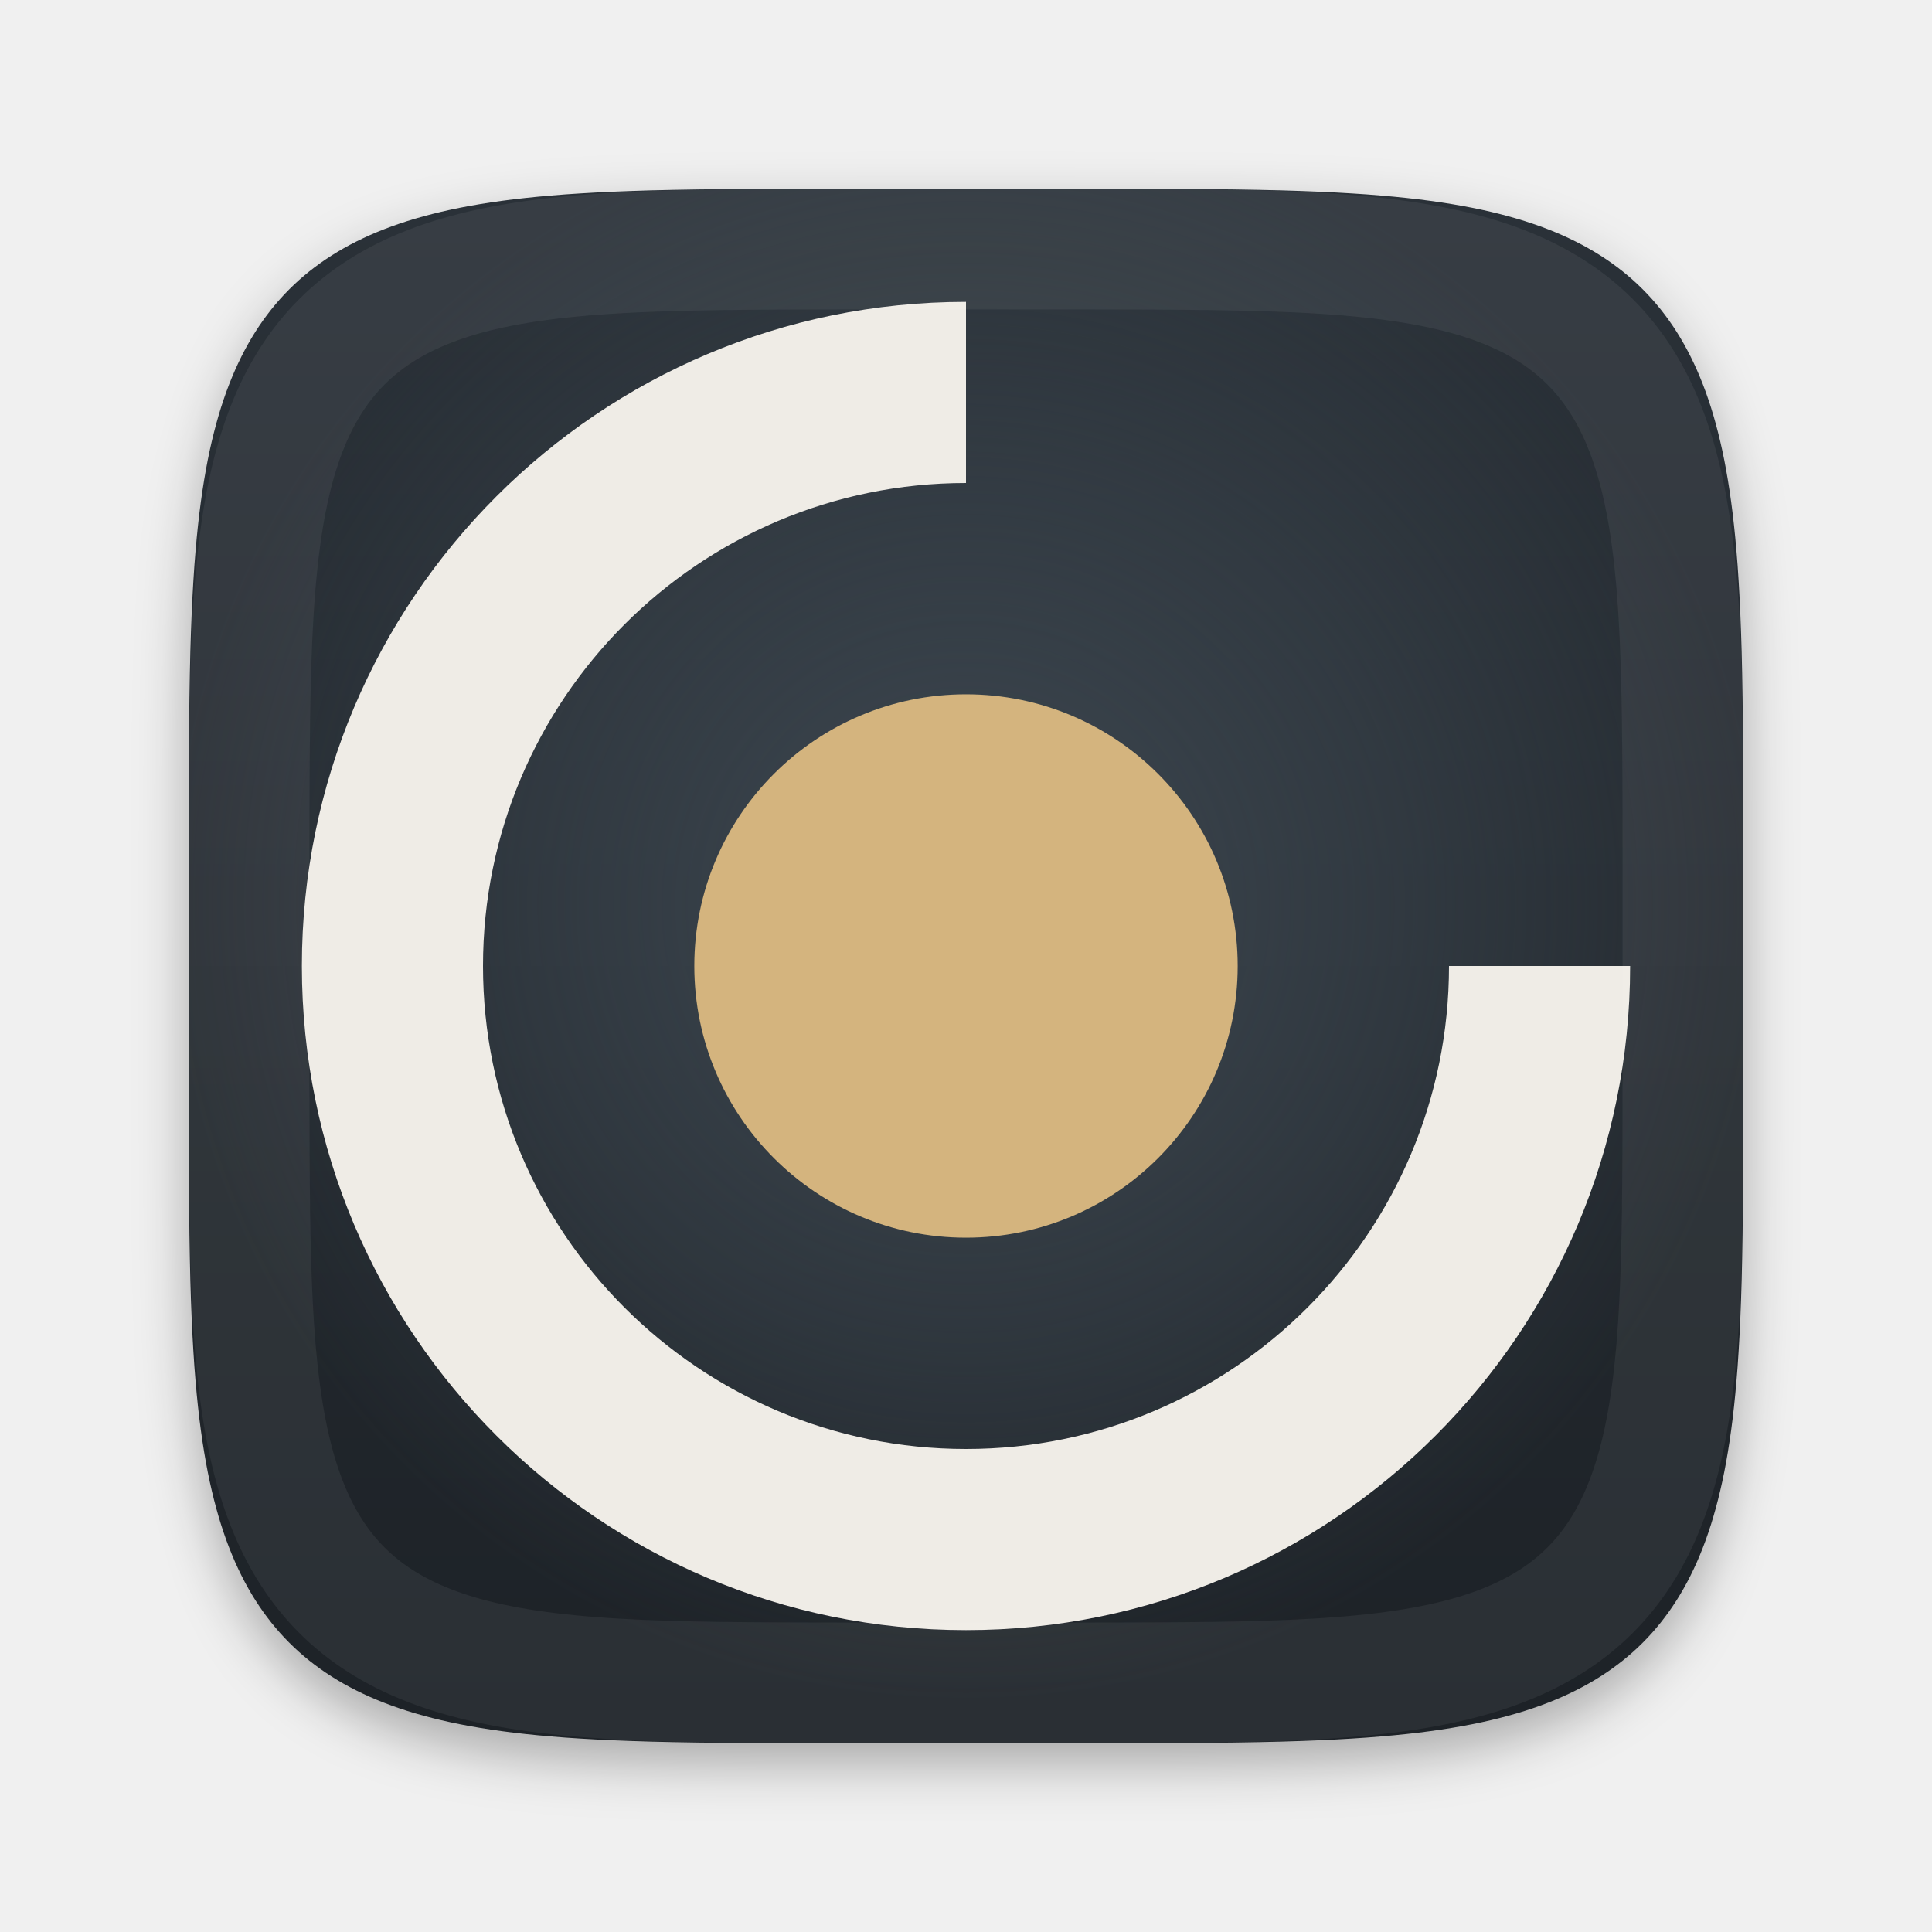
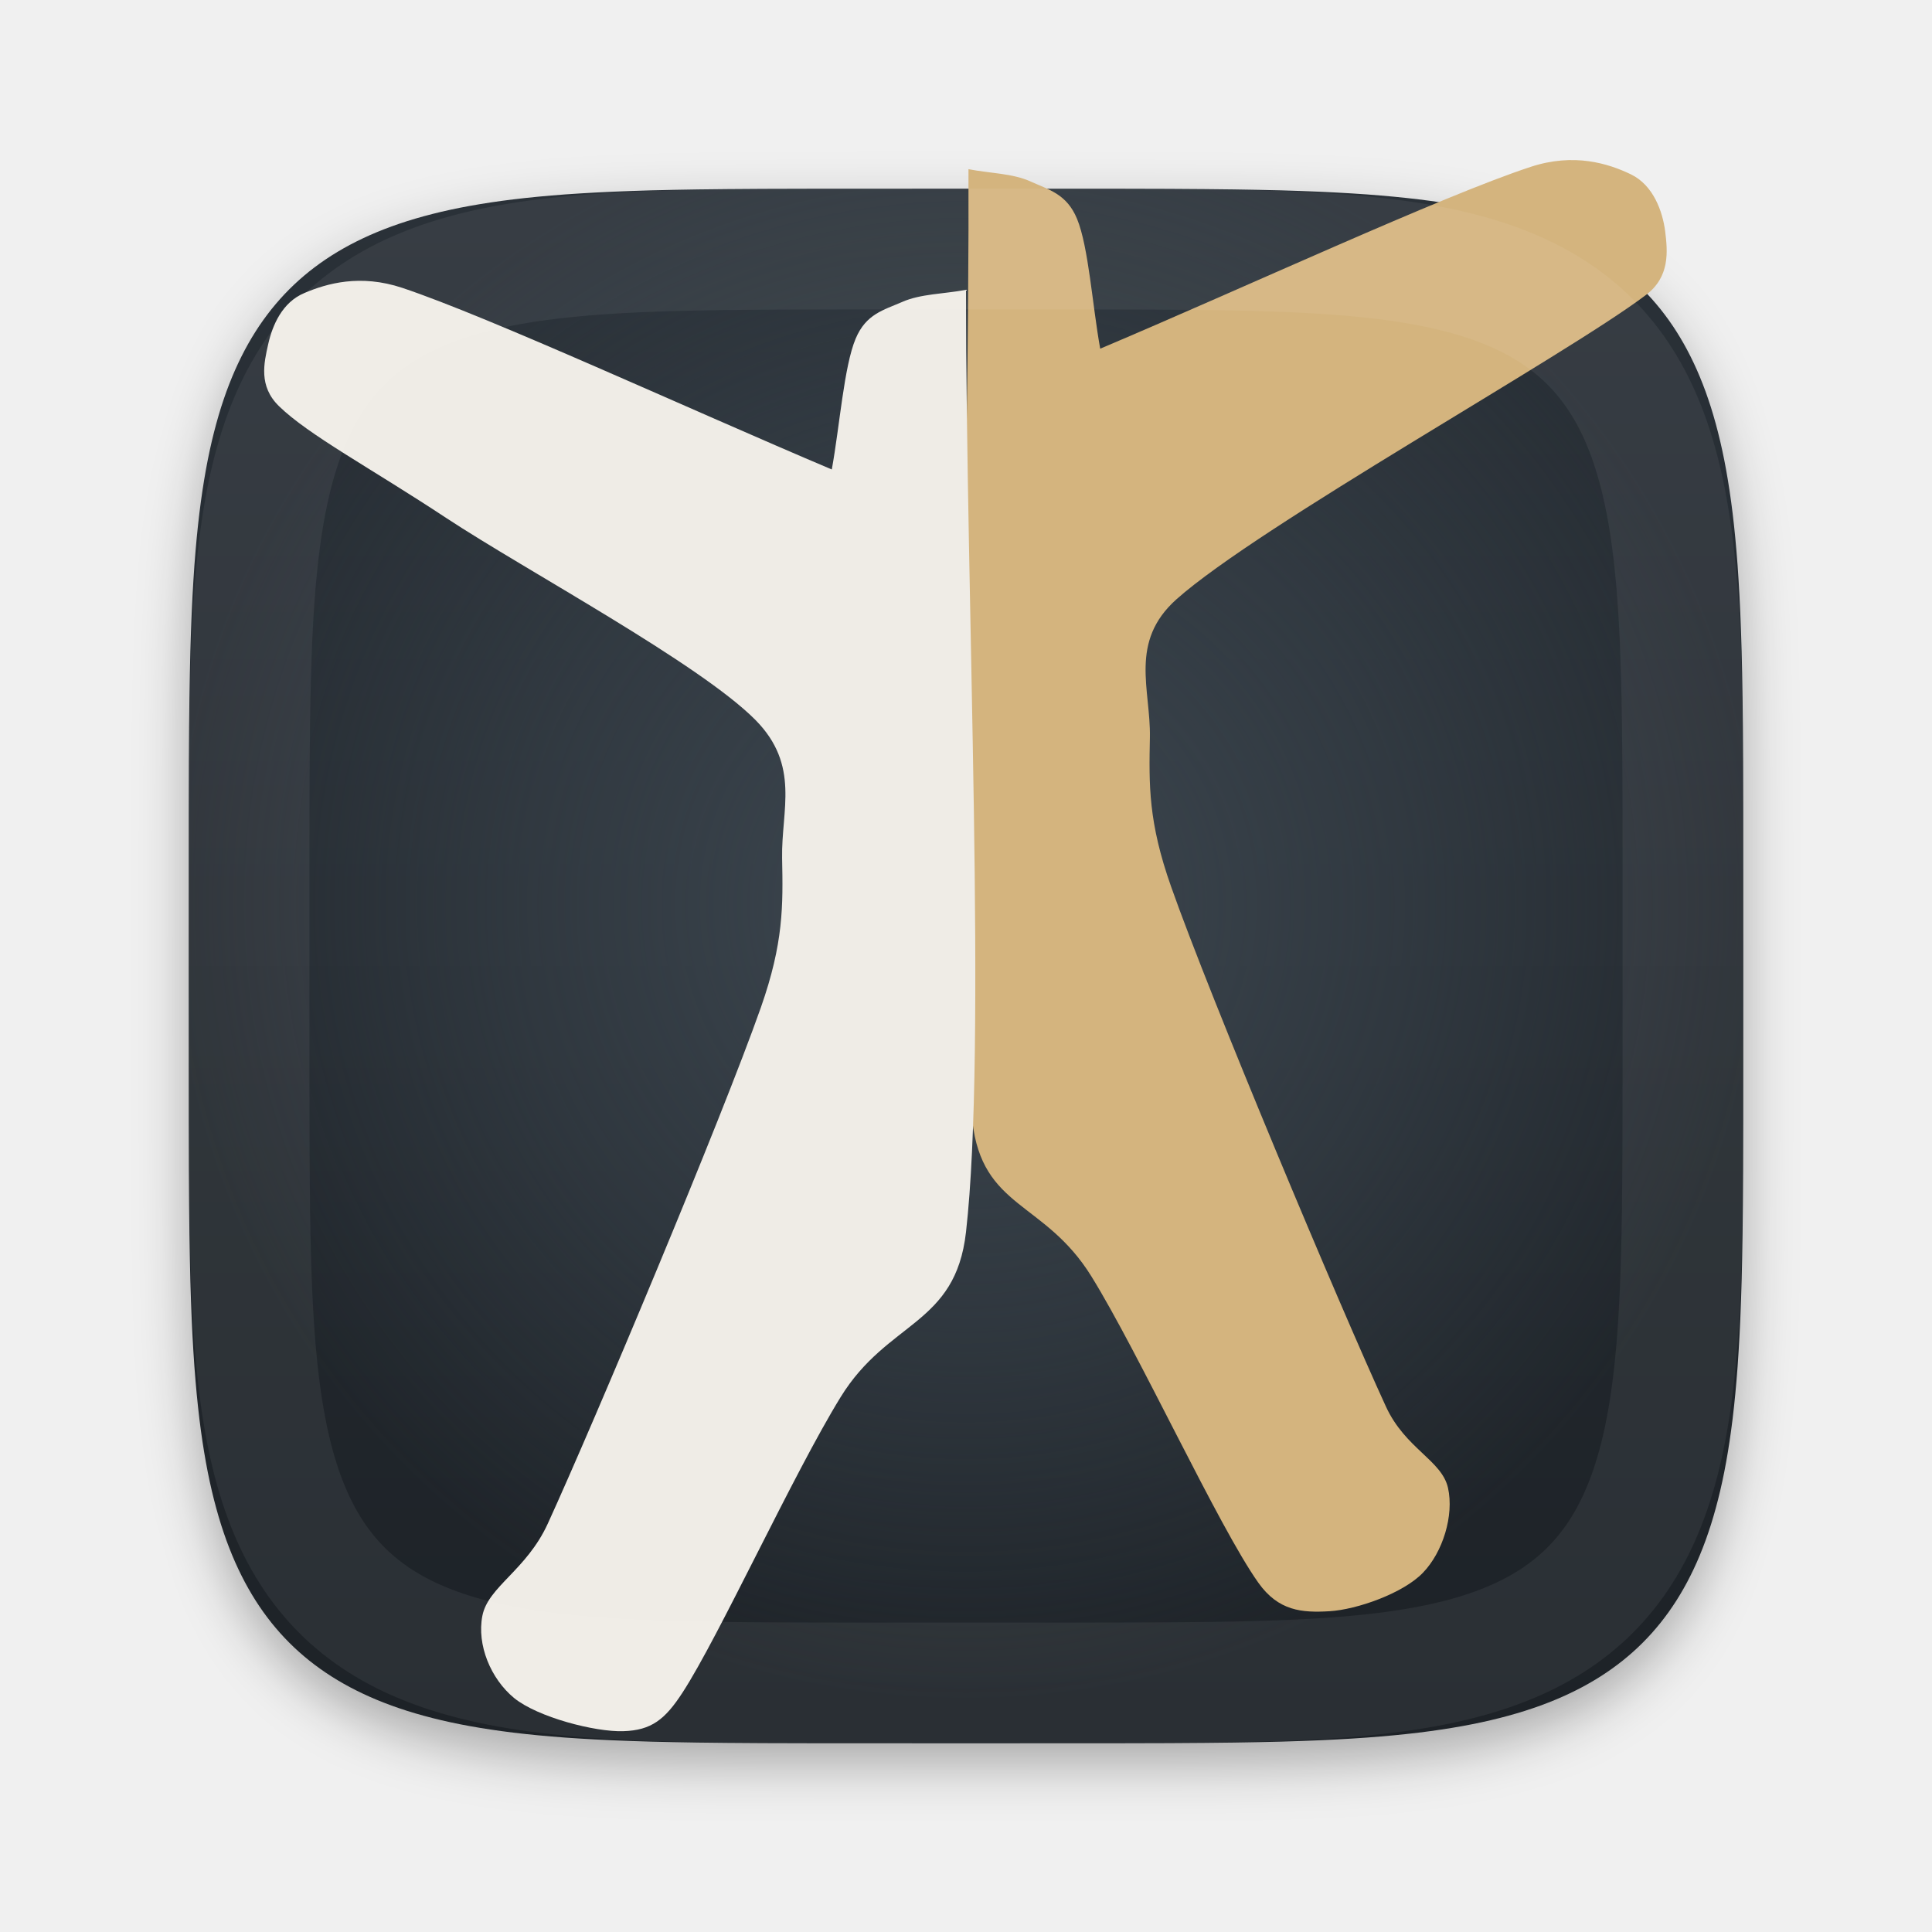
<svg xmlns="http://www.w3.org/2000/svg" viewBox="0 0 1024 1024" width="1024" height="1024">
  <defs>
    <linearGradient id="bg" x1="0" y1="0" x2="0" y2="1">
      <stop offset="0" stop-color="#2a3138" />
      <stop offset="1" stop-color="#1d2227" />
    </linearGradient>
    <radialGradient id="spot" cx=".5" cy=".46" r=".52">
      <stop offset="0" stop-color="#3d4750" />
      <stop offset=".55" stop-color="#3d4750" stop-opacity=".5" />
      <stop offset="1" stop-color="#3d4750" stop-opacity="0" />
    </radialGradient>
    <filter id="sh" x="-.2" y="-.2" width="1.4" height="1.4">
      <feGaussianBlur stdDeviation="14" />
    </filter>
  </defs>
  <path d="M924 512L923.97 593.59L923.9 619.65L923.77 638.6L923.6 654.01L923.37 667.24L923.1 678.95L922.77 689.52L922.39 699.21L921.96 708.17L921.48 716.53L920.96 724.39L920.37 731.81L919.74 738.85L919.06 745.54L918.33 751.94L917.54 758.06L916.7 763.93L915.81 769.57L914.87 775L913.88 780.24L912.83 785.29L911.73 790.18L910.57 794.91L909.36 799.49L908.1 803.93L906.79 808.23L905.41 812.41L903.99 816.47L902.5 820.41L900.96 824.24L899.37 827.96L897.71 831.58L896 835.1L894.23 838.53L892.4 841.86L890.51 845.11L888.56 848.27L886.55 851.34L884.48 854.33L882.34 857.24L880.14 860.08L877.87 862.83L875.54 865.52L873.14 868.13L870.67 870.67L868.13 873.14L865.52 875.54L862.83 877.87L860.08 880.14L857.24 882.34L854.33 884.48L851.34 886.55L848.27 888.56L845.11 890.51L841.86 892.4L838.53 894.23L835.1 896L831.58 897.71L827.96 899.37L824.24 900.96L820.41 902.5L816.47 903.99L812.41 905.41L808.23 906.79L803.93 908.1L799.49 909.36L794.91 910.57L790.18 911.73L785.29 912.83L780.24 913.88L775 914.87L769.57 915.81L763.93 916.7L758.06 917.54L751.94 918.33L745.54 919.06L738.85 919.74L731.81 920.37L724.39 920.96L716.53 921.48L708.17 921.96L699.21 922.39L689.52 922.77L678.95 923.1L667.24 923.37L654.01 923.6L638.6 923.77L619.65 923.9L593.59 923.97L512 924L430.41 923.97L404.35 923.9L385.4 923.77L369.99 923.6L356.76 923.37L345.05 923.1L334.48 922.77L324.79 922.39L315.83 921.96L307.47 921.48L299.61 920.96L292.19 920.37L285.15 919.74L278.46 919.06L272.06 918.33L265.94 917.54L260.07 916.7L254.43 915.81L249 914.87L243.76 913.88L238.71 912.83L233.82 911.73L229.09 910.57L224.51 909.36L220.07 908.1L215.77 906.79L211.59 905.41L207.53 903.99L203.59 902.5L199.76 900.96L196.04 899.37L192.42 897.71L188.9 896L185.47 894.23L182.14 892.4L178.89 890.51L175.73 888.56L172.66 886.55L169.67 884.48L166.76 882.34L163.92 880.14L161.17 877.87L158.48 875.54L155.87 873.14L153.33 870.67L150.86 868.13L148.46 865.52L146.13 862.83L143.86 860.08L141.66 857.24L139.52 854.33L137.45 851.34L135.44 848.27L133.49 845.11L131.6 841.86L129.77 838.53L128 835.1L126.29 831.58L124.63 827.96L123.04 824.24L121.5 820.41L120.01 816.47L118.59 812.41L117.21 808.23L115.9 803.93L114.64 799.49L113.43 794.91L112.27 790.18L111.17 785.29L110.12 780.24L109.13 775L108.19 769.57L107.3 763.93L106.46 758.06L105.67 751.94L104.94 745.54L104.26 738.85L103.63 731.81L103.04 724.39L102.52 716.53L102.04 708.17L101.61 699.21L101.23 689.52L100.9 678.95L100.63 667.24L100.4 654.01L100.23 638.6L100.1 619.65L100.03 593.59L100 512L100.03 430.41L100.1 404.35L100.23 385.4L100.4 369.99L100.63 356.76L100.9 345.05L101.23 334.48L101.61 324.79L102.04 315.83L102.52 307.47L103.04 299.61L103.63 292.19L104.26 285.15L104.94 278.46L105.67 272.06L106.46 265.94L107.3 260.07L108.19 254.43L109.13 249L110.12 243.76L111.17 238.71L112.27 233.82L113.43 229.09L114.64 224.51L115.9 220.07L117.21 215.77L118.59 211.59L120.01 207.53L121.5 203.59L123.04 199.76L124.63 196.04L126.29 192.42L128 188.9L129.77 185.47L131.6 182.14L133.49 178.89L135.44 175.73L137.45 172.66L139.52 169.67L141.66 166.76L143.86 163.92L146.13 161.17L148.46 158.48L150.86 155.87L153.33 153.33L155.87 150.86L158.48 148.46L161.17 146.13L163.92 143.86L166.76 141.66L169.67 139.52L172.66 137.45L175.73 135.44L178.89 133.49L182.14 131.6L185.47 129.77L188.9 128L192.42 126.29L196.04 124.63L199.76 123.04L203.59 121.5L207.53 120.01L211.59 118.59L215.77 117.21L220.07 115.9L224.51 114.64L229.09 113.43L233.82 112.27L238.71 111.17L243.76 110.12L249 109.13L254.43 108.19L260.07 107.3L265.94 106.46L272.06 105.67L278.46 104.94L285.15 104.26L292.19 103.63L299.61 103.04L307.47 102.52L315.83 102.04L324.79 101.61L334.48 101.23L345.05 100.9L356.76 100.63L369.99 100.4L385.4 100.23L404.35 100.1L430.41 100.03L512 100L593.59 100.03L619.65 100.1L638.6 100.23L654.01 100.4L667.24 100.63L678.95 100.9L689.52 101.23L699.21 101.61L708.17 102.04L716.53 102.52L724.39 103.04L731.81 103.63L738.85 104.26L745.54 104.94L751.94 105.67L758.06 106.46L763.93 107.3L769.57 108.19L775 109.13L780.24 110.12L785.29 111.17L790.18 112.27L794.91 113.43L799.49 114.64L803.93 115.9L808.23 117.21L812.41 118.59L816.47 120.01L820.41 121.5L824.24 123.04L827.96 124.63L831.58 126.29L835.1 128L838.53 129.77L841.86 131.6L845.11 133.49L848.27 135.44L851.34 137.45L854.33 139.52L857.24 141.66L860.08 143.86L862.83 146.13L865.52 148.46L868.13 150.86L870.67 153.33L873.14 155.87L875.54 158.48L877.87 161.17L880.14 163.92L882.34 166.76L884.48 169.67L886.55 172.66L888.56 175.73L890.51 178.89L892.4 182.14L894.23 185.47L896 188.9L897.71 192.42L899.37 196.04L900.96 199.76L902.5 203.59L903.99 207.53L905.41 211.59L906.79 215.77L908.1 220.07L909.36 224.51L910.57 229.09L911.73 233.82L912.83 238.71L913.88 243.76L914.87 249L915.81 254.43L916.7 260.07L917.54 265.94L918.33 272.06L919.06 278.46L919.74 285.15L920.37 292.19L920.96 299.61L921.48 307.47L921.96 315.83L922.39 324.79L922.77 334.48L923.1 345.05L923.37 356.76L923.6 369.99L923.77 385.4L923.9 404.35L923.97 430.41Z" fill="#000" fill-opacity=".3" transform="translate(0 11)" filter="url(#sh)" />
  <path d="M924 512L923.97 593.59L923.9 619.65L923.77 638.6L923.6 654.01L923.37 667.24L923.1 678.95L922.77 689.52L922.39 699.21L921.96 708.17L921.48 716.53L920.96 724.39L920.37 731.81L919.74 738.85L919.06 745.54L918.33 751.94L917.54 758.06L916.7 763.93L915.81 769.57L914.87 775L913.88 780.24L912.83 785.29L911.73 790.18L910.57 794.91L909.36 799.49L908.1 803.93L906.79 808.23L905.41 812.41L903.99 816.47L902.5 820.41L900.96 824.24L899.37 827.96L897.71 831.58L896 835.1L894.23 838.53L892.4 841.86L890.51 845.11L888.56 848.27L886.55 851.34L884.48 854.33L882.34 857.24L880.14 860.08L877.87 862.83L875.54 865.52L873.14 868.13L870.67 870.67L868.13 873.14L865.52 875.54L862.83 877.87L860.08 880.14L857.24 882.34L854.33 884.48L851.34 886.55L848.27 888.56L845.11 890.51L841.86 892.4L838.53 894.23L835.1 896L831.58 897.71L827.96 899.37L824.24 900.96L820.41 902.5L816.47 903.99L812.41 905.41L808.23 906.79L803.93 908.1L799.49 909.36L794.91 910.57L790.18 911.73L785.29 912.83L780.24 913.88L775 914.87L769.57 915.81L763.93 916.7L758.06 917.54L751.94 918.33L745.54 919.06L738.85 919.74L731.81 920.37L724.39 920.96L716.53 921.48L708.17 921.96L699.21 922.39L689.52 922.77L678.95 923.1L667.24 923.37L654.01 923.6L638.6 923.77L619.65 923.9L593.59 923.97L512 924L430.41 923.97L404.35 923.9L385.4 923.77L369.99 923.6L356.76 923.37L345.05 923.1L334.48 922.77L324.79 922.39L315.83 921.96L307.47 921.48L299.61 920.96L292.19 920.37L285.15 919.74L278.46 919.06L272.06 918.33L265.94 917.54L260.07 916.7L254.43 915.81L249 914.87L243.76 913.88L238.71 912.83L233.82 911.73L229.09 910.57L224.51 909.36L220.07 908.1L215.77 906.79L211.59 905.41L207.53 903.99L203.59 902.5L199.76 900.96L196.04 899.37L192.42 897.71L188.9 896L185.47 894.23L182.14 892.4L178.89 890.51L175.73 888.56L172.66 886.55L169.67 884.48L166.76 882.34L163.92 880.14L161.17 877.87L158.48 875.54L155.87 873.14L153.33 870.67L150.86 868.13L148.46 865.52L146.13 862.83L143.86 860.08L141.66 857.24L139.52 854.33L137.45 851.34L135.44 848.27L133.49 845.11L131.6 841.86L129.77 838.53L128 835.1L126.29 831.58L124.63 827.96L123.04 824.24L121.5 820.41L120.01 816.47L118.59 812.41L117.21 808.23L115.9 803.93L114.64 799.49L113.43 794.91L112.27 790.18L111.17 785.29L110.12 780.24L109.13 775L108.19 769.57L107.3 763.93L106.46 758.06L105.67 751.94L104.94 745.54L104.26 738.85L103.63 731.81L103.04 724.39L102.52 716.53L102.04 708.17L101.61 699.21L101.23 689.52L100.9 678.95L100.63 667.24L100.4 654.01L100.23 638.6L100.1 619.65L100.03 593.59L100 512L100.03 430.41L100.1 404.35L100.23 385.4L100.4 369.99L100.63 356.76L100.9 345.05L101.23 334.48L101.61 324.79L102.04 315.83L102.52 307.47L103.04 299.61L103.63 292.19L104.26 285.15L104.94 278.46L105.67 272.06L106.46 265.94L107.3 260.07L108.19 254.43L109.13 249L110.12 243.76L111.17 238.71L112.27 233.82L113.43 229.09L114.64 224.51L115.9 220.07L117.21 215.77L118.59 211.59L120.01 207.53L121.5 203.59L123.04 199.76L124.63 196.04L126.29 192.42L128 188.9L129.77 185.47L131.6 182.14L133.49 178.89L135.44 175.73L137.45 172.66L139.52 169.67L141.66 166.76L143.86 163.92L146.13 161.17L148.46 158.48L150.86 155.87L153.33 153.33L155.87 150.86L158.48 148.46L161.17 146.13L163.92 143.86L166.76 141.66L169.67 139.52L172.66 137.45L175.73 135.44L178.89 133.49L182.14 131.6L185.47 129.77L188.9 128L192.42 126.29L196.04 124.63L199.76 123.04L203.59 121.5L207.53 120.01L211.59 118.59L215.77 117.21L220.07 115.9L224.51 114.64L229.09 113.43L233.82 112.27L238.71 111.17L243.76 110.12L249 109.13L254.43 108.19L260.07 107.3L265.94 106.46L272.06 105.67L278.46 104.94L285.15 104.26L292.19 103.63L299.61 103.04L307.47 102.52L315.83 102.04L324.79 101.61L334.48 101.23L345.05 100.9L356.76 100.63L369.99 100.4L385.4 100.23L404.35 100.1L430.41 100.03L512 100L593.59 100.03L619.65 100.1L638.6 100.23L654.01 100.4L667.24 100.63L678.95 100.9L689.52 101.23L699.21 101.61L708.17 102.04L716.53 102.52L724.39 103.04L731.81 103.63L738.85 104.26L745.54 104.94L751.94 105.67L758.06 106.46L763.93 107.3L769.57 108.19L775 109.13L780.24 110.12L785.29 111.17L790.18 112.27L794.91 113.43L799.49 114.64L803.93 115.9L808.23 117.21L812.41 118.59L816.47 120.01L820.41 121.5L824.24 123.04L827.96 124.63L831.58 126.29L835.1 128L838.53 129.77L841.86 131.6L845.11 133.49L848.27 135.44L851.34 137.45L854.33 139.52L857.24 141.66L860.08 143.86L862.83 146.13L865.52 148.46L868.13 150.86L870.67 153.33L873.14 155.87L875.54 158.48L877.87 161.17L880.14 163.92L882.34 166.76L884.48 169.67L886.55 172.66L888.56 175.73L890.51 178.89L892.4 182.14L894.23 185.47L896 188.9L897.71 192.42L899.37 196.04L900.96 199.76L902.5 203.59L903.99 207.53L905.41 211.59L906.79 215.77L908.1 220.07L909.36 224.51L910.57 229.09L911.73 233.82L912.83 238.71L913.88 243.76L914.87 249L915.81 254.43L916.7 260.07L917.54 265.94L918.33 272.06L919.06 278.46L919.74 285.15L920.37 292.19L920.96 299.61L921.48 307.47L921.96 315.83L922.39 324.79L922.77 334.48L923.1 345.05L923.37 356.76L923.6 369.99L923.77 385.4L923.9 404.35L923.97 430.41Z" fill="url(#bg)" />
  <path d="M924 512L923.97 593.59L923.9 619.65L923.77 638.6L923.6 654.01L923.37 667.24L923.1 678.95L922.77 689.52L922.39 699.21L921.96 708.17L921.48 716.53L920.96 724.39L920.37 731.81L919.74 738.85L919.06 745.54L918.33 751.94L917.54 758.06L916.7 763.93L915.81 769.57L914.87 775L913.88 780.24L912.83 785.29L911.73 790.18L910.57 794.91L909.36 799.49L908.1 803.93L906.79 808.23L905.41 812.41L903.99 816.47L902.5 820.41L900.96 824.24L899.37 827.96L897.71 831.58L896 835.1L894.23 838.53L892.4 841.86L890.51 845.11L888.56 848.27L886.55 851.34L884.48 854.33L882.34 857.24L880.14 860.08L877.87 862.83L875.54 865.52L873.14 868.13L870.67 870.67L868.13 873.14L865.52 875.54L862.83 877.87L860.08 880.14L857.24 882.34L854.33 884.48L851.34 886.55L848.27 888.56L845.11 890.51L841.86 892.4L838.53 894.23L835.1 896L831.58 897.71L827.96 899.37L824.24 900.96L820.41 902.5L816.47 903.99L812.41 905.41L808.23 906.79L803.93 908.1L799.49 909.36L794.91 910.57L790.18 911.73L785.29 912.83L780.24 913.88L775 914.87L769.57 915.81L763.93 916.7L758.06 917.54L751.94 918.33L745.54 919.06L738.85 919.74L731.81 920.37L724.39 920.96L716.53 921.48L708.17 921.96L699.21 922.39L689.52 922.77L678.95 923.1L667.24 923.37L654.01 923.6L638.6 923.77L619.65 923.9L593.59 923.97L512 924L430.41 923.97L404.35 923.9L385.4 923.77L369.99 923.6L356.76 923.37L345.05 923.1L334.48 922.77L324.79 922.39L315.83 921.96L307.47 921.48L299.61 920.96L292.19 920.37L285.15 919.74L278.46 919.06L272.06 918.33L265.94 917.54L260.07 916.7L254.43 915.81L249 914.87L243.76 913.88L238.71 912.83L233.82 911.73L229.09 910.57L224.51 909.36L220.07 908.1L215.77 906.79L211.59 905.41L207.53 903.99L203.59 902.5L199.76 900.96L196.04 899.37L192.42 897.71L188.9 896L185.47 894.23L182.14 892.4L178.89 890.51L175.73 888.56L172.66 886.55L169.67 884.48L166.76 882.34L163.92 880.14L161.17 877.87L158.48 875.54L155.87 873.14L153.33 870.67L150.86 868.13L148.46 865.52L146.13 862.83L143.86 860.08L141.66 857.24L139.52 854.33L137.45 851.34L135.44 848.27L133.49 845.11L131.6 841.86L129.77 838.53L128 835.1L126.29 831.58L124.63 827.96L123.04 824.24L121.5 820.41L120.01 816.47L118.59 812.41L117.21 808.23L115.9 803.93L114.64 799.49L113.43 794.91L112.27 790.18L111.17 785.29L110.12 780.24L109.13 775L108.19 769.57L107.3 763.93L106.46 758.06L105.67 751.94L104.94 745.54L104.26 738.85L103.63 731.81L103.04 724.39L102.52 716.53L102.04 708.17L101.61 699.21L101.23 689.52L100.9 678.95L100.63 667.24L100.4 654.01L100.23 638.6L100.1 619.65L100.03 593.59L100 512L100.03 430.41L100.1 404.35L100.23 385.4L100.4 369.99L100.63 356.76L100.9 345.05L101.23 334.48L101.61 324.79L102.04 315.83L102.52 307.47L103.04 299.61L103.63 292.19L104.26 285.15L104.94 278.46L105.67 272.06L106.46 265.94L107.3 260.07L108.19 254.43L109.13 249L110.12 243.76L111.17 238.71L112.27 233.82L113.43 229.09L114.64 224.51L115.9 220.07L117.21 215.77L118.59 211.59L120.01 207.53L121.5 203.59L123.04 199.76L124.63 196.04L126.29 192.42L128 188.9L129.77 185.47L131.6 182.14L133.49 178.89L135.44 175.73L137.45 172.66L139.52 169.67L141.66 166.76L143.86 163.92L146.13 161.17L148.46 158.48L150.86 155.87L153.33 153.33L155.87 150.86L158.48 148.46L161.17 146.13L163.92 143.86L166.76 141.66L169.67 139.52L172.66 137.45L175.73 135.44L178.89 133.49L182.14 131.6L185.47 129.77L188.9 128L192.42 126.29L196.04 124.63L199.76 123.04L203.59 121.5L207.53 120.01L211.59 118.59L215.77 117.21L220.07 115.9L224.51 114.64L229.09 113.43L233.82 112.27L238.71 111.17L243.76 110.12L249 109.13L254.43 108.19L260.07 107.3L265.94 106.46L272.06 105.67L278.46 104.94L285.15 104.26L292.19 103.63L299.61 103.04L307.47 102.52L315.83 102.04L324.79 101.61L334.48 101.23L345.05 100.9L356.76 100.63L369.99 100.4L385.4 100.23L404.35 100.1L430.41 100.03L512 100L593.59 100.03L619.65 100.1L638.6 100.23L654.01 100.4L667.24 100.63L678.95 100.9L689.52 101.23L699.21 101.61L708.17 102.04L716.53 102.52L724.39 103.04L731.81 103.63L738.85 104.26L745.54 104.94L751.94 105.67L758.06 106.46L763.93 107.3L769.57 108.19L775 109.13L780.24 110.12L785.29 111.17L790.18 112.27L794.91 113.43L799.49 114.64L803.93 115.9L808.23 117.21L812.41 118.59L816.47 120.01L820.41 121.5L824.24 123.04L827.96 124.63L831.58 126.29L835.1 128L838.53 129.77L841.86 131.6L845.11 133.49L848.27 135.44L851.34 137.45L854.33 139.52L857.24 141.66L860.08 143.86L862.83 146.13L865.52 148.46L868.13 150.86L870.67 153.33L873.14 155.87L875.54 158.48L877.87 161.17L880.14 163.92L882.34 166.76L884.48 169.67L886.55 172.66L888.56 175.73L890.51 178.89L892.4 182.14L894.23 185.47L896 188.9L897.71 192.42L899.37 196.04L900.96 199.76L902.5 203.59L903.99 207.53L905.41 211.59L906.79 215.77L908.1 220.07L909.36 224.51L910.57 229.09L911.73 233.82L912.83 238.71L913.88 243.76L914.87 249L915.81 254.43L916.7 260.07L917.54 265.94L918.33 272.06L919.06 278.46L919.74 285.15L920.37 292.19L920.96 299.61L921.48 307.47L921.96 315.83L922.39 324.79L922.77 334.48L923.1 345.05L923.37 356.76L923.6 369.99L923.77 385.4L923.9 404.35L923.97 430.41Z" fill="url(#spot)" />
-   <path fill="#efece6" d="M864 512A352 352 0 1 1 512 160L512 256A256 256 0 1 0 768 512Z" />
-   <circle cx="512" cy="512" r="144" fill="#d4b47e" />
+   <path fill="#d4b47e" d="M515.34 594.01C520.56 640.89 553.59 636.32 578.48 676.53C603.74 717.31 645.91 809.27 666.95 838.88C677.62 853.91 690.1 854.85 704.69 853.98C719.21 853.11 743.74 844.47 754.19 833.58C764.71 822.7 770.74 803.25 767.47 788.59C764.13 773.93 744.9 767.9 734.59 745.55C710.14 692.42 641.55 529.12 620.72 469.97C608.6 435.71 608.96 416.12 609.47 390.72C609.91 365.39 598.29 340.2 623.55 317.63C667.39 278.58 829.24 188.88 872.35 156.36C885.19 146.71 883.89 133.28 882.58 122.62C881.2 111.95 876.27 98.16 864.44 92.42C852.53 86.69 834.32 80.88 811.31 88.43C764.42 103.82 659.19 152.66 583.13 184.81C578.99 161.88 576.96 130.82 570.86 116.01C565.42 102.8 555.98 100.63 546.4 96.27C536.82 91.84 524.34 91.84 513.31 89.67C513.96 257.76 504.45 496.17 515.34 594.01Z" />
+   <path fill="#efece6" fill-opacity="0" d="" />
+   <path fill="#efece6" d="M236.71 274.67C278.81 302.39 370.76 351.67 400.45 381.64C424.18 405.74 414.09 429.33 414.53 454.73C415.04 480.13 415.33 499.66 403.28 533.98C382.59 592.77 314.95 753.75 290.35 807.53C279.03 832.28 258.63 840.99 255.66 856.45C252.68 871.83 260.08 889.76 272.49 899.99C284.98 910.15 315.39 918.06 330.34 917.56C345.22 917.12 352.48 911.39 361.76 897.09C381 867.55 420.48 781.18 445.52 740.54C470.56 699.82 506.41 702.65 512 653.01C523.1 555.18 512 320.1 512 153.61C500.68 155.78 487.83 155.71 478.11 160.07C468.31 164.35 459.02 166.38 453.5 179.52C447.33 194.25 445.08 225.68 440.87 248.83C365.03 216.75 259.87 168.19 213.27 152.59C190.85 145.12 173.21 150.27 161.38 155.28C149.55 160.21 144.4 172.4 142.15 182.42C139.9 192.44 136.99 204.63 147.81 215.22C163.56 230.61 196.14 247.88 236.71 274.67Z" />
  <path d="M892 512L891.98 587.25L891.91 611.29L891.79 628.76L891.63 642.98L891.42 655.19L891.17 665.98L890.86 675.73L890.52 684.67L890.12 692.93L889.68 700.65L889.19 707.89L888.66 714.74L888.07 721.23L887.44 727.4L886.77 733.3L886.04 738.94L885.27 744.36L884.45 749.56L883.58 754.57L882.66 759.4L881.7 764.07L880.68 768.57L879.62 772.94L878.5 777.16L877.34 781.25L876.12 785.22L874.86 789.08L873.54 792.82L872.17 796.45L870.75 799.99L869.28 803.42L867.76 806.76L866.18 810.01L864.54 813.17L862.86 816.24L861.11 819.24L859.31 822.15L857.46 824.98L855.55 827.74L853.57 830.43L851.54 833.04L849.45 835.58L847.3 838.06L845.09 840.47L842.81 842.81L840.47 845.09L838.06 847.3L835.58 849.45L833.04 851.54L830.43 853.57L827.74 855.55L824.98 857.46L822.15 859.31L819.24 861.11L816.24 862.86L813.17 864.54L810.01 866.18L806.76 867.76L803.42 869.28L799.99 870.75L796.45 872.17L792.82 873.54L789.08 874.86L785.22 876.12L781.25 877.34L777.16 878.5L772.94 879.62L768.57 880.68L764.07 881.7L759.4 882.66L754.57 883.58L749.56 884.45L744.36 885.27L738.94 886.04L733.3 886.77L727.4 887.44L721.23 888.07L714.74 888.66L707.89 889.19L700.65 889.68L692.93 890.12L684.67 890.52L675.73 890.86L665.98 891.17L655.19 891.42L642.98 891.63L628.76 891.79L611.29 891.91L587.25 891.98L512 892L436.75 891.98L412.71 891.91L395.24 891.79L381.02 891.63L368.81 891.42L358.02 891.17L348.27 890.86L339.33 890.52L331.07 890.12L323.35 889.68L316.11 889.19L309.26 888.66L302.77 888.07L296.6 887.44L290.7 886.77L285.06 886.04L279.64 885.27L274.44 884.45L269.43 883.58L264.6 882.66L259.93 881.7L255.43 880.68L251.06 879.62L246.84 878.5L242.75 877.34L238.78 876.12L234.92 874.86L231.18 873.54L227.55 872.17L224.01 870.75L220.58 869.28L217.24 867.76L213.99 866.18L210.83 864.54L207.76 862.86L204.76 861.11L201.85 859.31L199.02 857.46L196.26 855.55L193.57 853.57L190.96 851.54L188.42 849.45L185.94 847.3L183.53 845.09L181.19 842.81L178.91 840.47L176.7 838.06L174.55 835.58L172.46 833.04L170.43 830.43L168.45 827.74L166.54 824.98L164.69 822.15L162.89 819.24L161.14 816.24L159.46 813.17L157.82 810.01L156.24 806.76L154.72 803.42L153.25 799.99L151.83 796.45L150.46 792.82L149.14 789.08L147.88 785.22L146.66 781.25L145.5 777.16L144.38 772.94L143.32 768.57L142.3 764.07L141.34 759.4L140.42 754.57L139.55 749.56L138.73 744.36L137.96 738.94L137.23 733.3L136.56 727.4L135.93 721.23L135.34 714.74L134.81 707.89L134.32 700.65L133.88 692.93L133.48 684.67L133.14 675.73L132.83 665.98L132.58 655.19L132.37 642.98L132.21 628.76L132.09 611.29L132.02 587.25L132 512L132.02 436.75L132.09 412.71L132.21 395.24L132.37 381.02L132.58 368.81L132.83 358.02L133.14 348.27L133.48 339.33L133.88 331.07L134.32 323.35L134.81 316.11L135.34 309.26L135.93 302.77L136.56 296.6L137.23 290.7L137.96 285.06L138.73 279.64L139.55 274.44L140.42 269.43L141.34 264.6L142.3 259.93L143.32 255.43L144.38 251.06L145.5 246.84L146.66 242.75L147.88 238.78L149.14 234.92L150.46 231.18L151.83 227.55L153.25 224.01L154.72 220.58L156.24 217.24L157.82 213.99L159.46 210.83L161.14 207.76L162.89 204.76L164.69 201.85L166.54 199.02L168.45 196.26L170.43 193.57L172.46 190.96L174.55 188.42L176.7 185.94L178.91 183.53L181.19 181.19L183.53 178.91L185.94 176.7L188.42 174.55L190.96 172.46L193.57 170.43L196.26 168.45L199.02 166.54L201.85 164.69L204.76 162.89L207.76 161.14L210.83 159.46L213.99 157.82L217.24 156.24L220.58 154.72L224.01 153.25L227.55 151.83L231.18 150.46L234.92 149.14L238.78 147.88L242.75 146.66L246.84 145.5L251.06 144.38L255.43 143.32L259.93 142.3L264.6 141.34L269.43 140.42L274.44 139.55L279.64 138.73L285.06 137.96L290.7 137.23L296.6 136.56L302.77 135.93L309.26 135.34L316.11 134.81L323.35 134.32L331.07 133.88L339.33 133.48L348.27 133.14L358.02 132.83L368.81 132.58L381.02 132.37L395.24 132.21L412.71 132.09L436.75 132.02L512 132L587.25 132.02L611.29 132.09L628.76 132.21L642.98 132.37L655.19 132.58L665.98 132.83L675.73 133.14L684.67 133.48L692.93 133.88L700.65 134.32L707.89 134.81L714.74 135.34L721.23 135.93L727.4 136.56L733.3 137.23L738.94 137.96L744.36 138.73L749.56 139.55L754.57 140.42L759.4 141.34L764.07 142.3L768.57 143.32L772.94 144.38L777.16 145.5L781.25 146.66L785.22 147.88L789.08 149.14L792.82 150.46L796.45 151.83L799.99 153.25L803.42 154.72L806.76 156.24L810.01 157.82L813.17 159.46L816.24 161.14L819.24 162.89L822.15 164.69L824.98 166.54L827.74 168.45L830.43 170.43L833.04 172.46L835.58 174.55L838.06 176.7L840.47 178.91L842.81 181.19L845.09 183.53L847.3 185.94L849.45 188.42L851.54 190.96L853.57 193.57L855.55 196.26L857.46 199.02L859.31 201.85L861.11 204.76L862.86 207.76L864.54 210.83L866.18 213.99L867.76 217.24L869.28 220.58L870.75 224.01L872.17 227.55L873.54 231.18L874.86 234.92L876.12 238.78L877.34 242.75L878.5 246.84L879.62 251.06L880.68 255.43L881.7 259.93L882.66 264.6L883.58 269.43L884.45 274.44L885.27 279.64L886.04 285.06L886.77 290.7L887.44 296.6L888.07 302.77L888.66 309.26L889.19 316.11L889.68 323.35L890.12 331.07L890.52 339.33L890.86 348.27L891.17 358.02L891.42 368.81L891.63 381.02L891.79 395.24L891.91 412.71L891.98 436.75Z" fill="none" stroke="#fff" stroke-opacity=".06" stroke-width="64" />
</svg>
